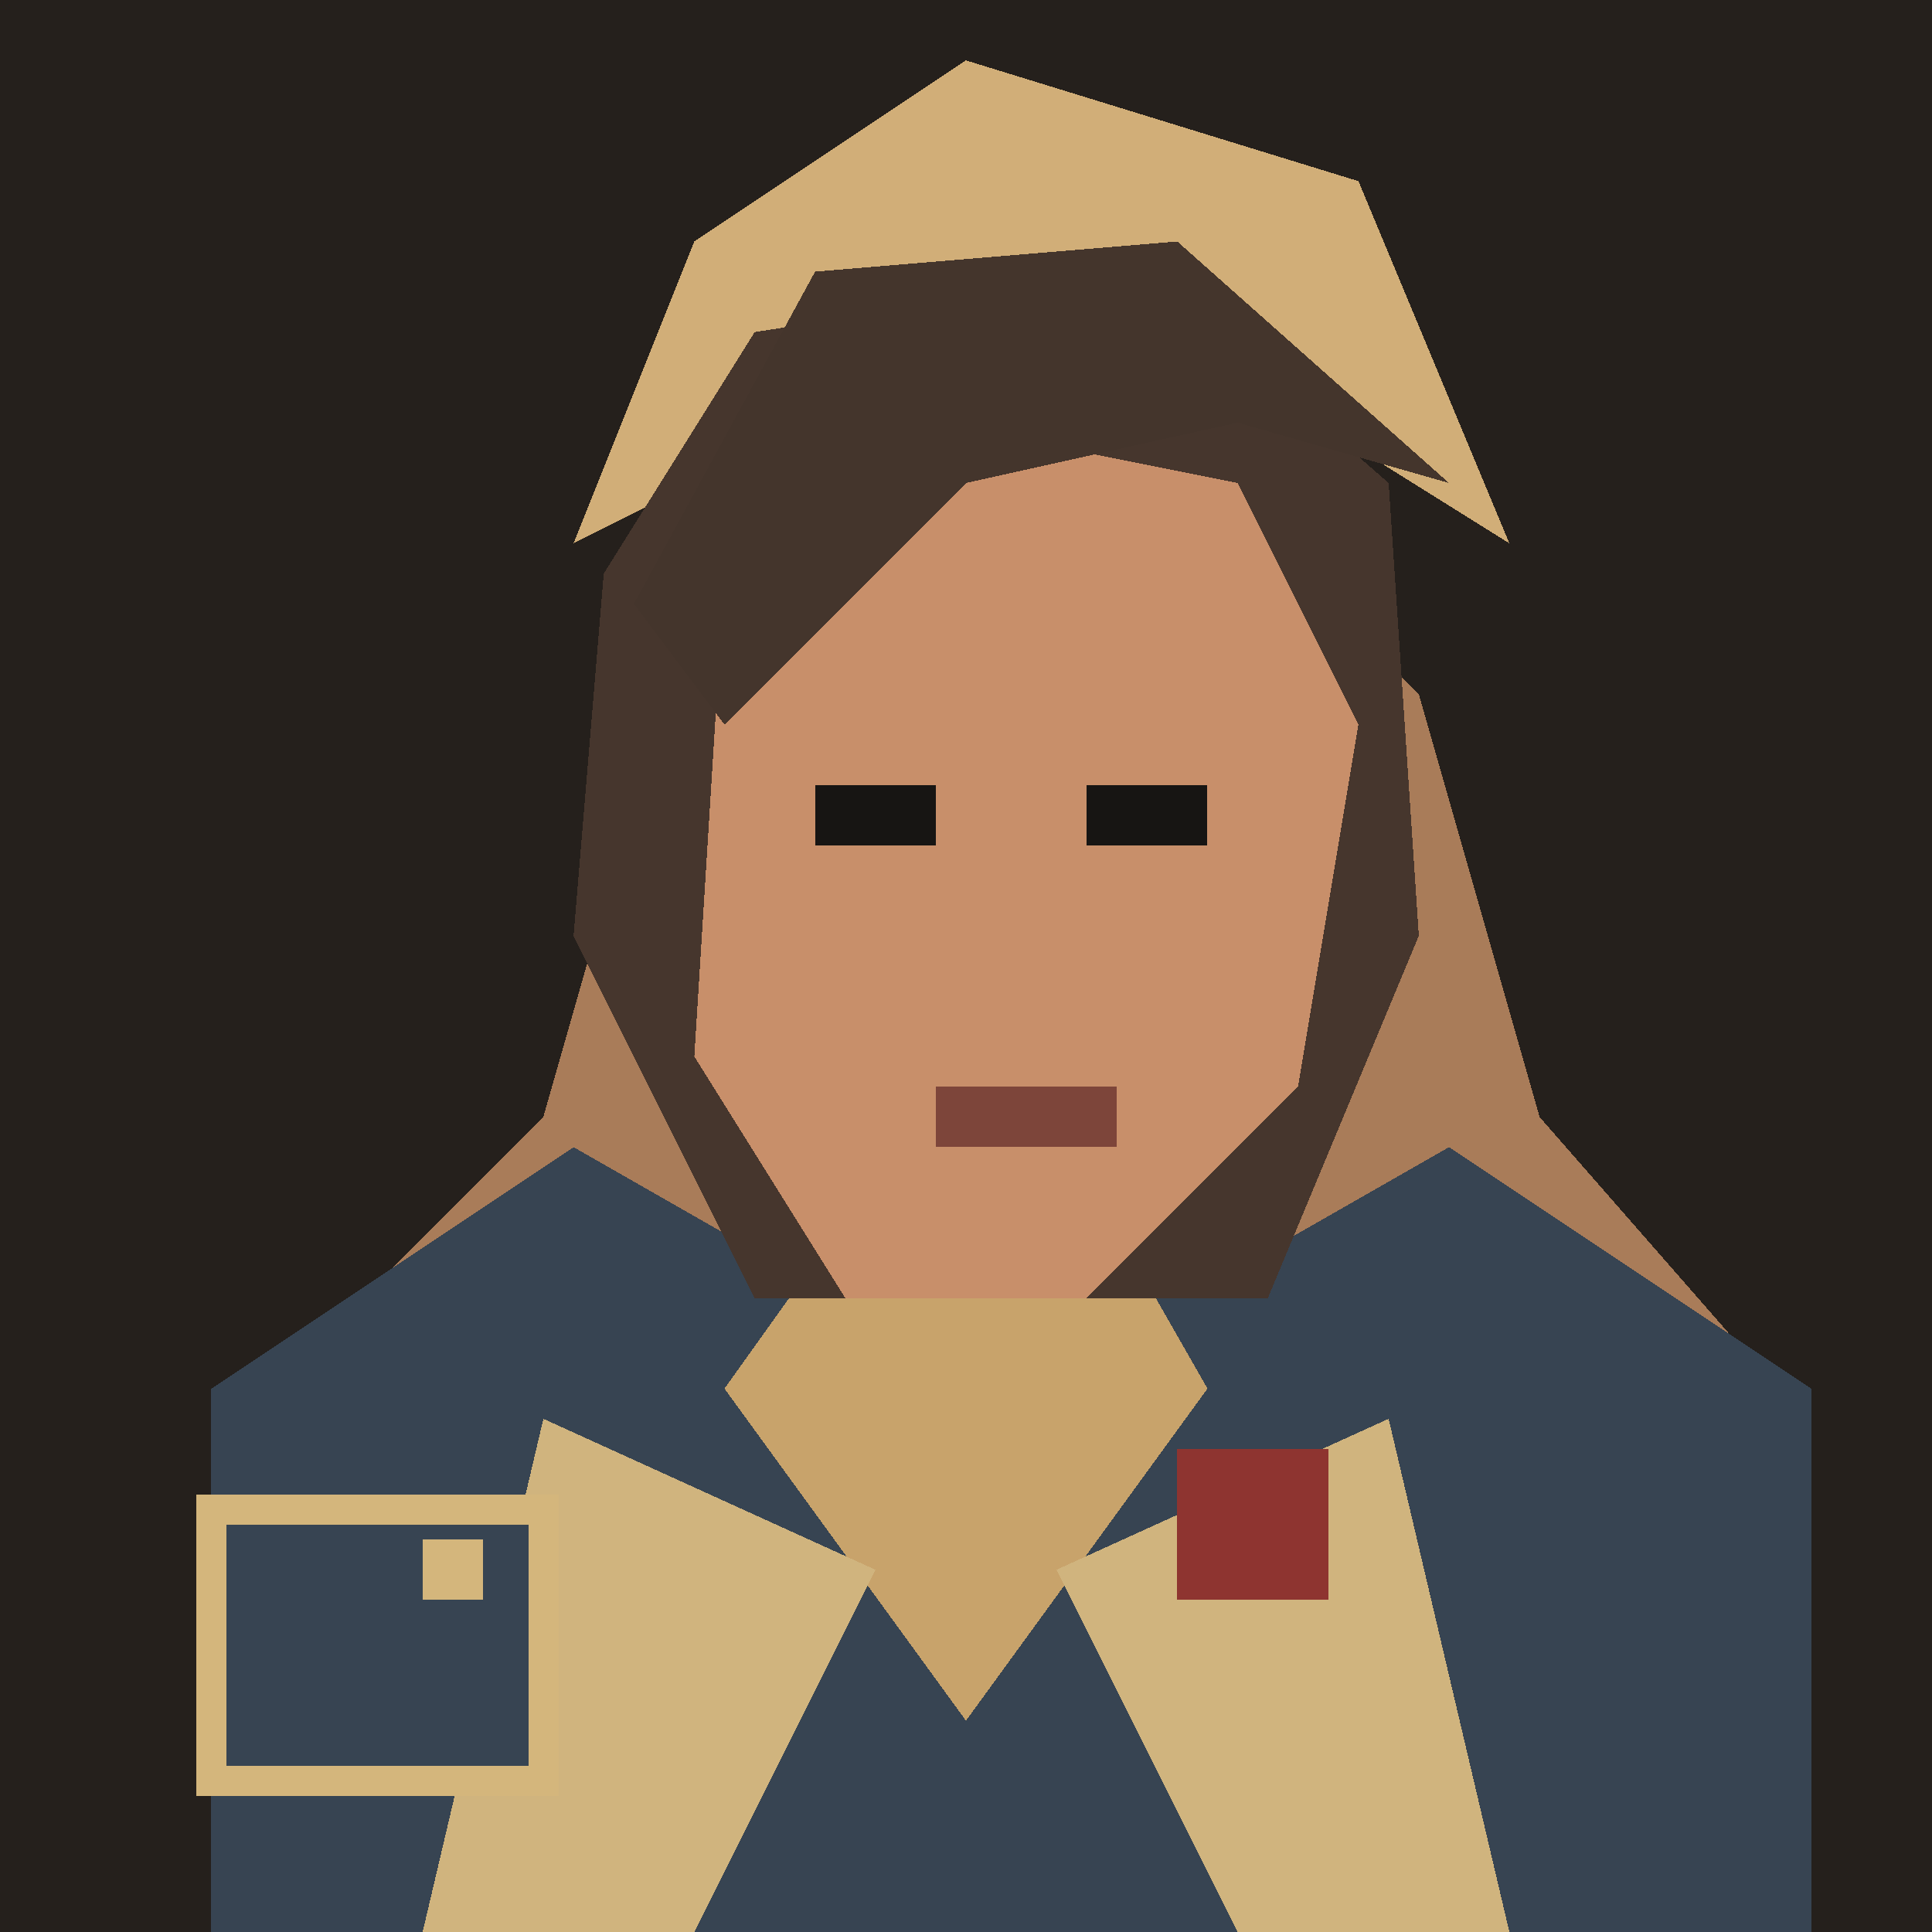
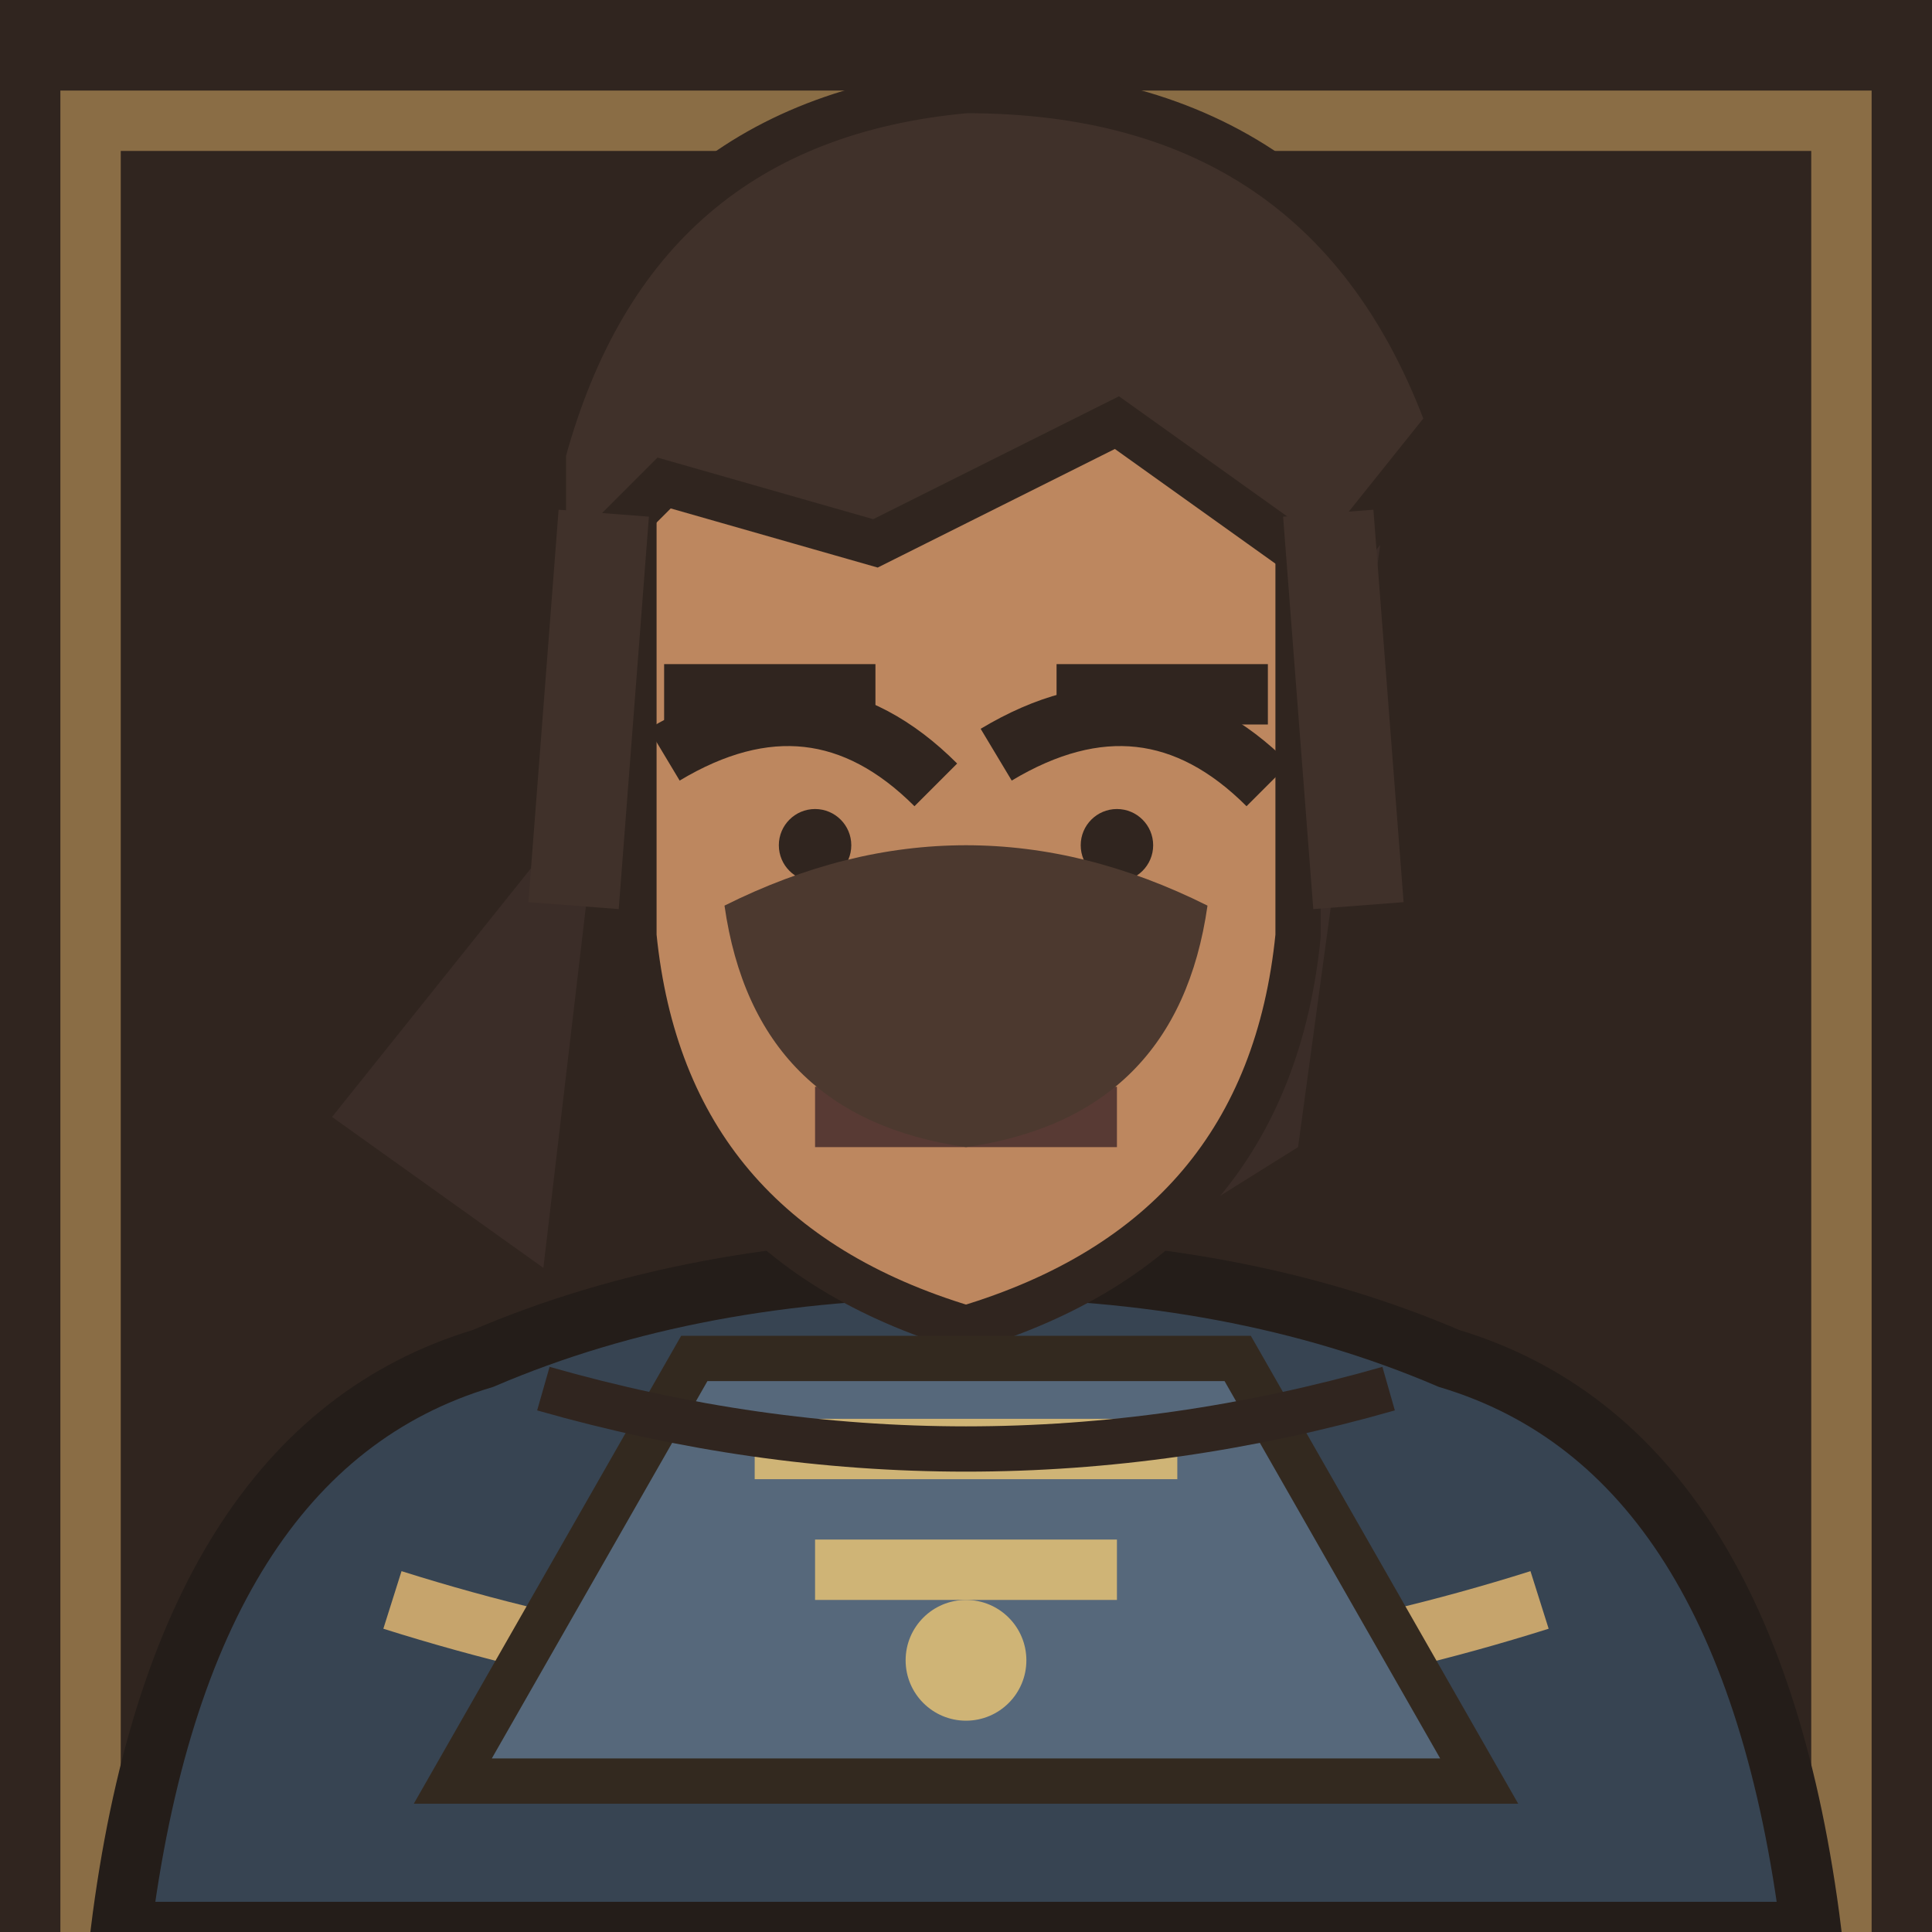
- <svg xmlns="http://www.w3.org/2000/svg" viewBox="0 0 64 64" shape-rendering="crispEdges" width="64" height="64">
-   <rect width="64" height="64" fill="#25201c" />
-   <path fill="#a97c59" d="M10 64V45l8-8 4-14 8-8h9l8 8 4 14 7 8v19z" />
-   <path fill="#374452" d="M7 64V46l12-8 7 4 7-4 8 4 7-4 12 8v18z" />
-   <path fill="#c8a36b" d="M29 39h7l4 7-8 11-8-11z" />
-   <path fill="#d1ae78" d="M19 18l4-10 9-6 13 4 5 12-8-5-15 1z" />
-   <path fill="#46362d" d="M20 19l5-8 13-2 8 7 1 15-5 12H25l-6-12z" />
-   <path fill="#c88f6a" d="M24 19l7-5 10 2 4 8-2 12-7 7h-8l-5-8z" />
-   <path fill="#44352c" d="M21 20l6-11 12-1 9 8-7-2-9 2-8 8z" />
-   <path fill="#171513" d="M27 26h4v2h-4zm9 0h4v2h-4z" />
-   <path fill="#7d453a" d="M31 36h6v2h-6z" />
-   <path fill="#d0b47e" d="M18 47l11 5-6 12H14zm28 0l-11 5 6 12h9z" />
-   <path fill="#8e3430" d="M39 48h5v5h-5z" />
-   <g aria-label="거리 순찰과 민원 접수를 맡는 허구의 경찰 하사관">
-     <path d="M7 50h11v9H7z" fill="#374452" stroke="#d4b67c" stroke-width="1" />
-     <rect x="14" y="51" width="2" height="2" fill="#d4b67c" />
+ <svg xmlns="http://www.w3.org/2000/svg" viewBox="0 0 64 64" width="64" height="64" role="img" aria-label="이반 세묘노프의 창작 초상">
+   <rect width="64" height="64" fill="#30251f" />
+   <path d="M3 64V4h58v60" fill="none" stroke="#8a6d45" stroke-width="2" />
+   <path d="M4 64q2-16 12-19 7-3 16-3t16 3q10 3 12 19z" fill="#374452" stroke="#241d19" stroke-width="2" />
+   <path d="M13 53q19 6 38 0" fill="none" stroke="#c6a46c" stroke-width="2" />
+   <path d="M19 27q-2-17 10-20 12-4 17 9l-3 22-8 5-2-19-13 1-2 17-7-5z" fill="#3b2d28" />
+   <path d="M21 17Q21 10 32 10Q43 10 43 17L43 31Q42 41 32 44Q22 41 21 31Z" fill="#bd875f" stroke="#30251f" stroke-width="1.5" />
+   <path d="M22 25q5-3 9 1m2-1q5-3 9 1" fill="none" stroke="#30251f" stroke-width="2" />
+   <circle cx="27" cy="28" r="1.2" fill="#30251f" />
+   <circle cx="37" cy="28" r="1.2" fill="#30251f" />
+   <path d="M30 29q2-2 4 0l1 4q-3 2-6 0z" fill="#ae7b61" />
+   <path d="M27 37h10" stroke="#583a34" stroke-width="2" />
+   <path d="M24 30q8-4 16 0-1 7-8 8-7-1-8-8z" fill="#4c392f" />
+   <path d="M22 23h7m6 0h7" stroke="#30251f" stroke-width="2" />
+   <g fill="#3b2d28" stroke="#30251f" stroke-width="1">
+     <path d="M18 15q3-11 14-12 12 0 16 11l-4 5-7-5-8 4-7-2-4 4z" fill="#40312a" stroke="#30251f" stroke-width="1.5" />
+     <path d="M20 17l-1 13m25-13 1 13" stroke="#40312a" stroke-width="3" />
  </g>
+   <path d="M23 45h18l8 14H15z" fill="#56687b" stroke="#33291f" stroke-width="1.5" />
+   <path d="M25 48h14m-12 4h10" stroke="#cfb476" stroke-width="2" />
+   <circle cx="32" cy="55" r="2" fill="#cfb476" />
+   <path d="M18 46q14 4 28 0" fill="none" stroke="#30251f" stroke-width="1.5" />
</svg>
